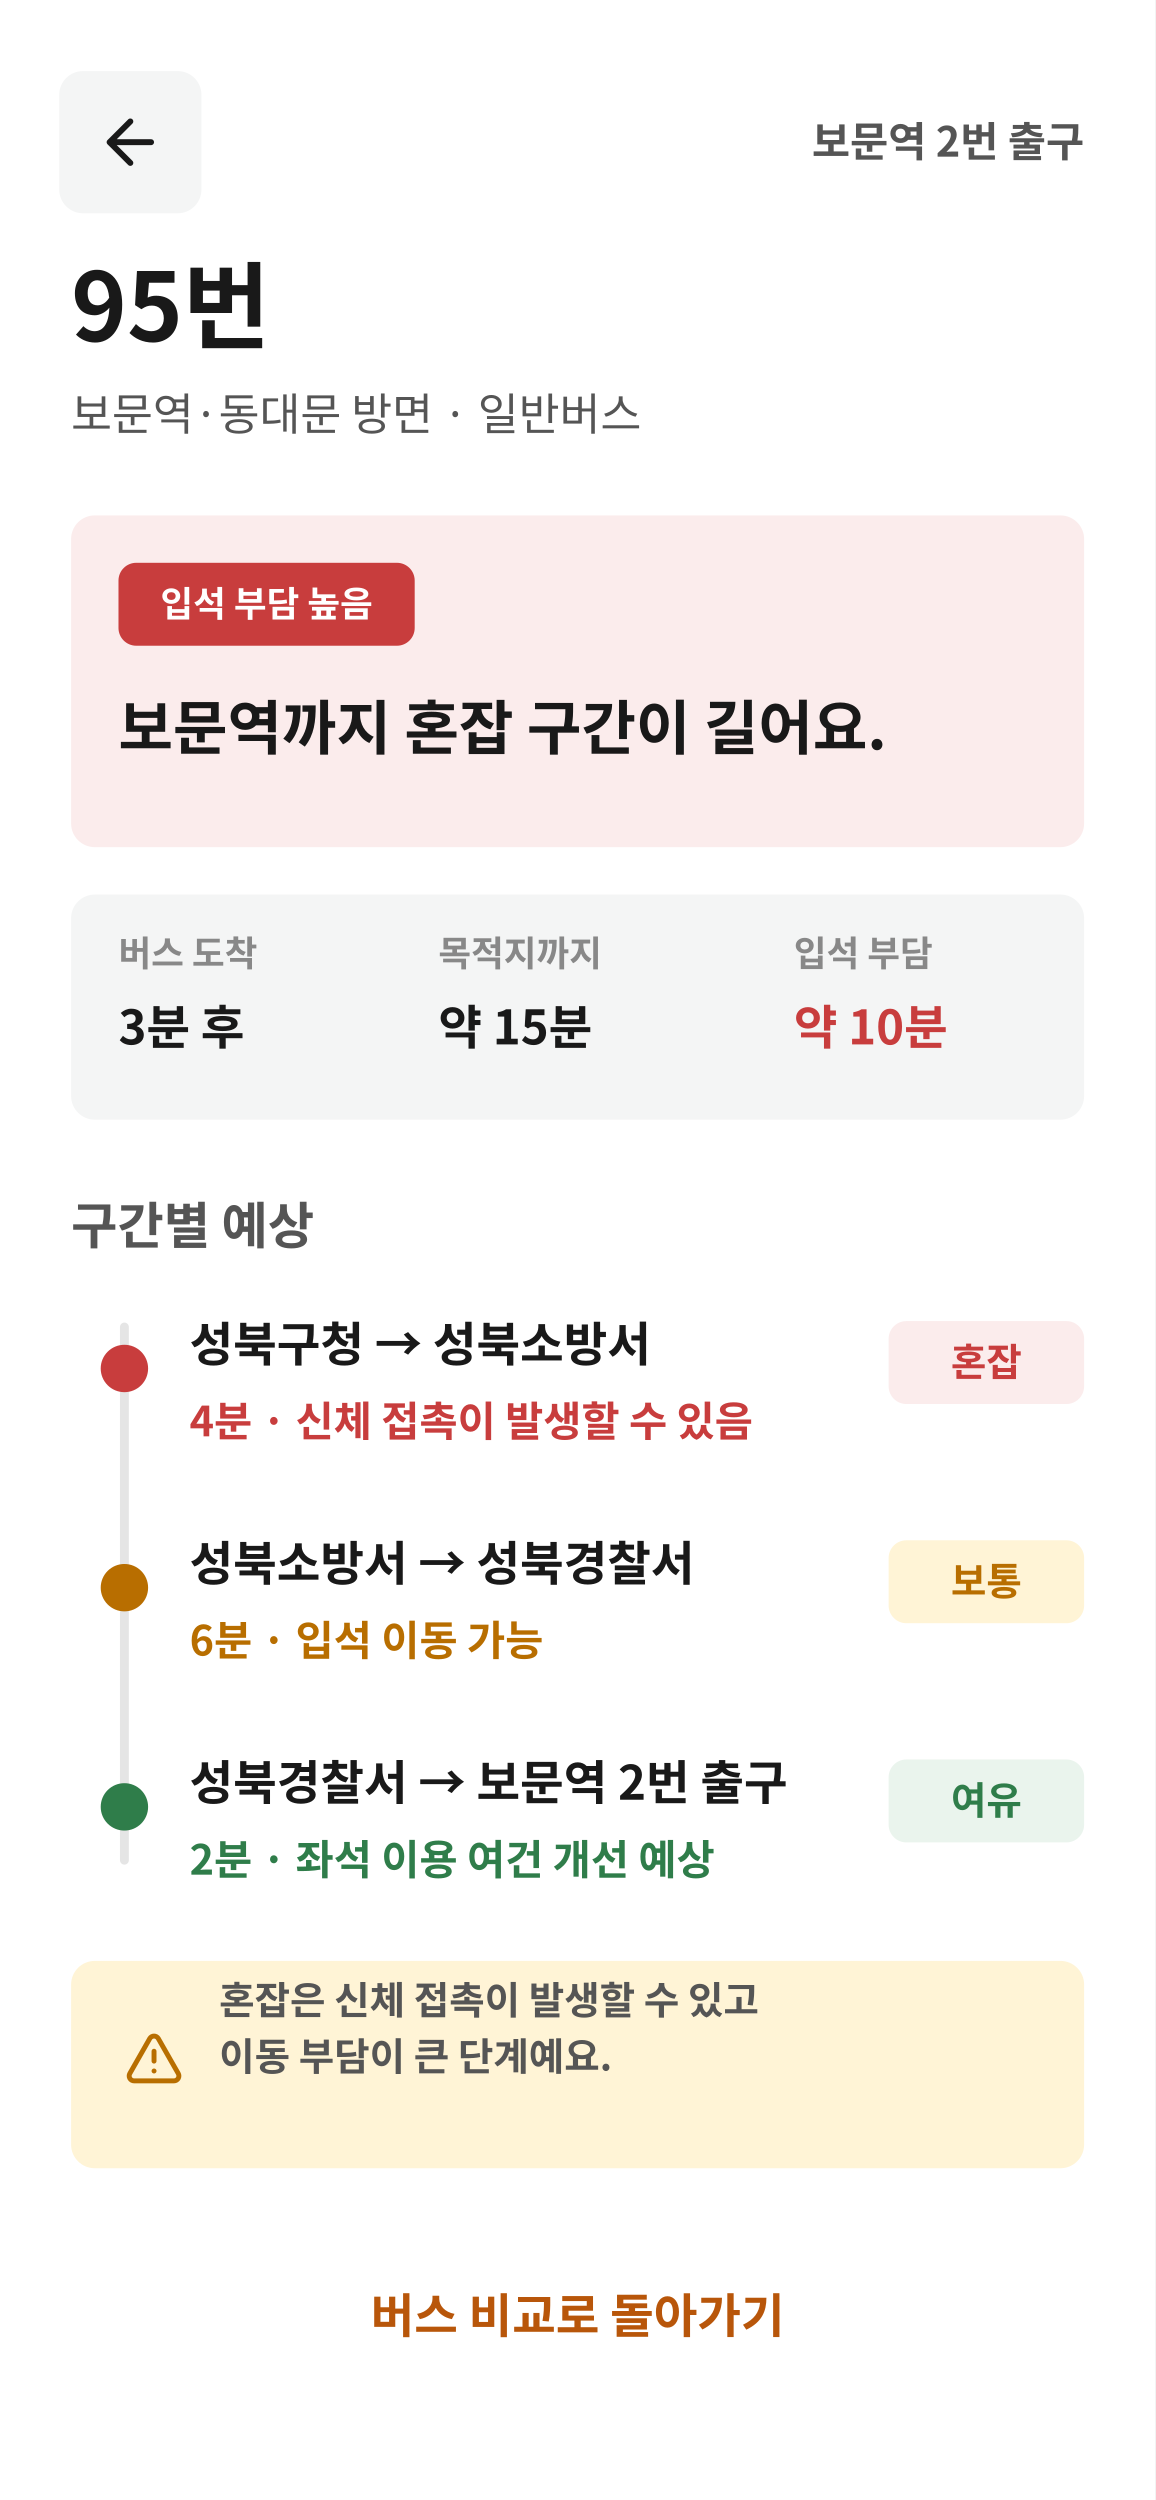
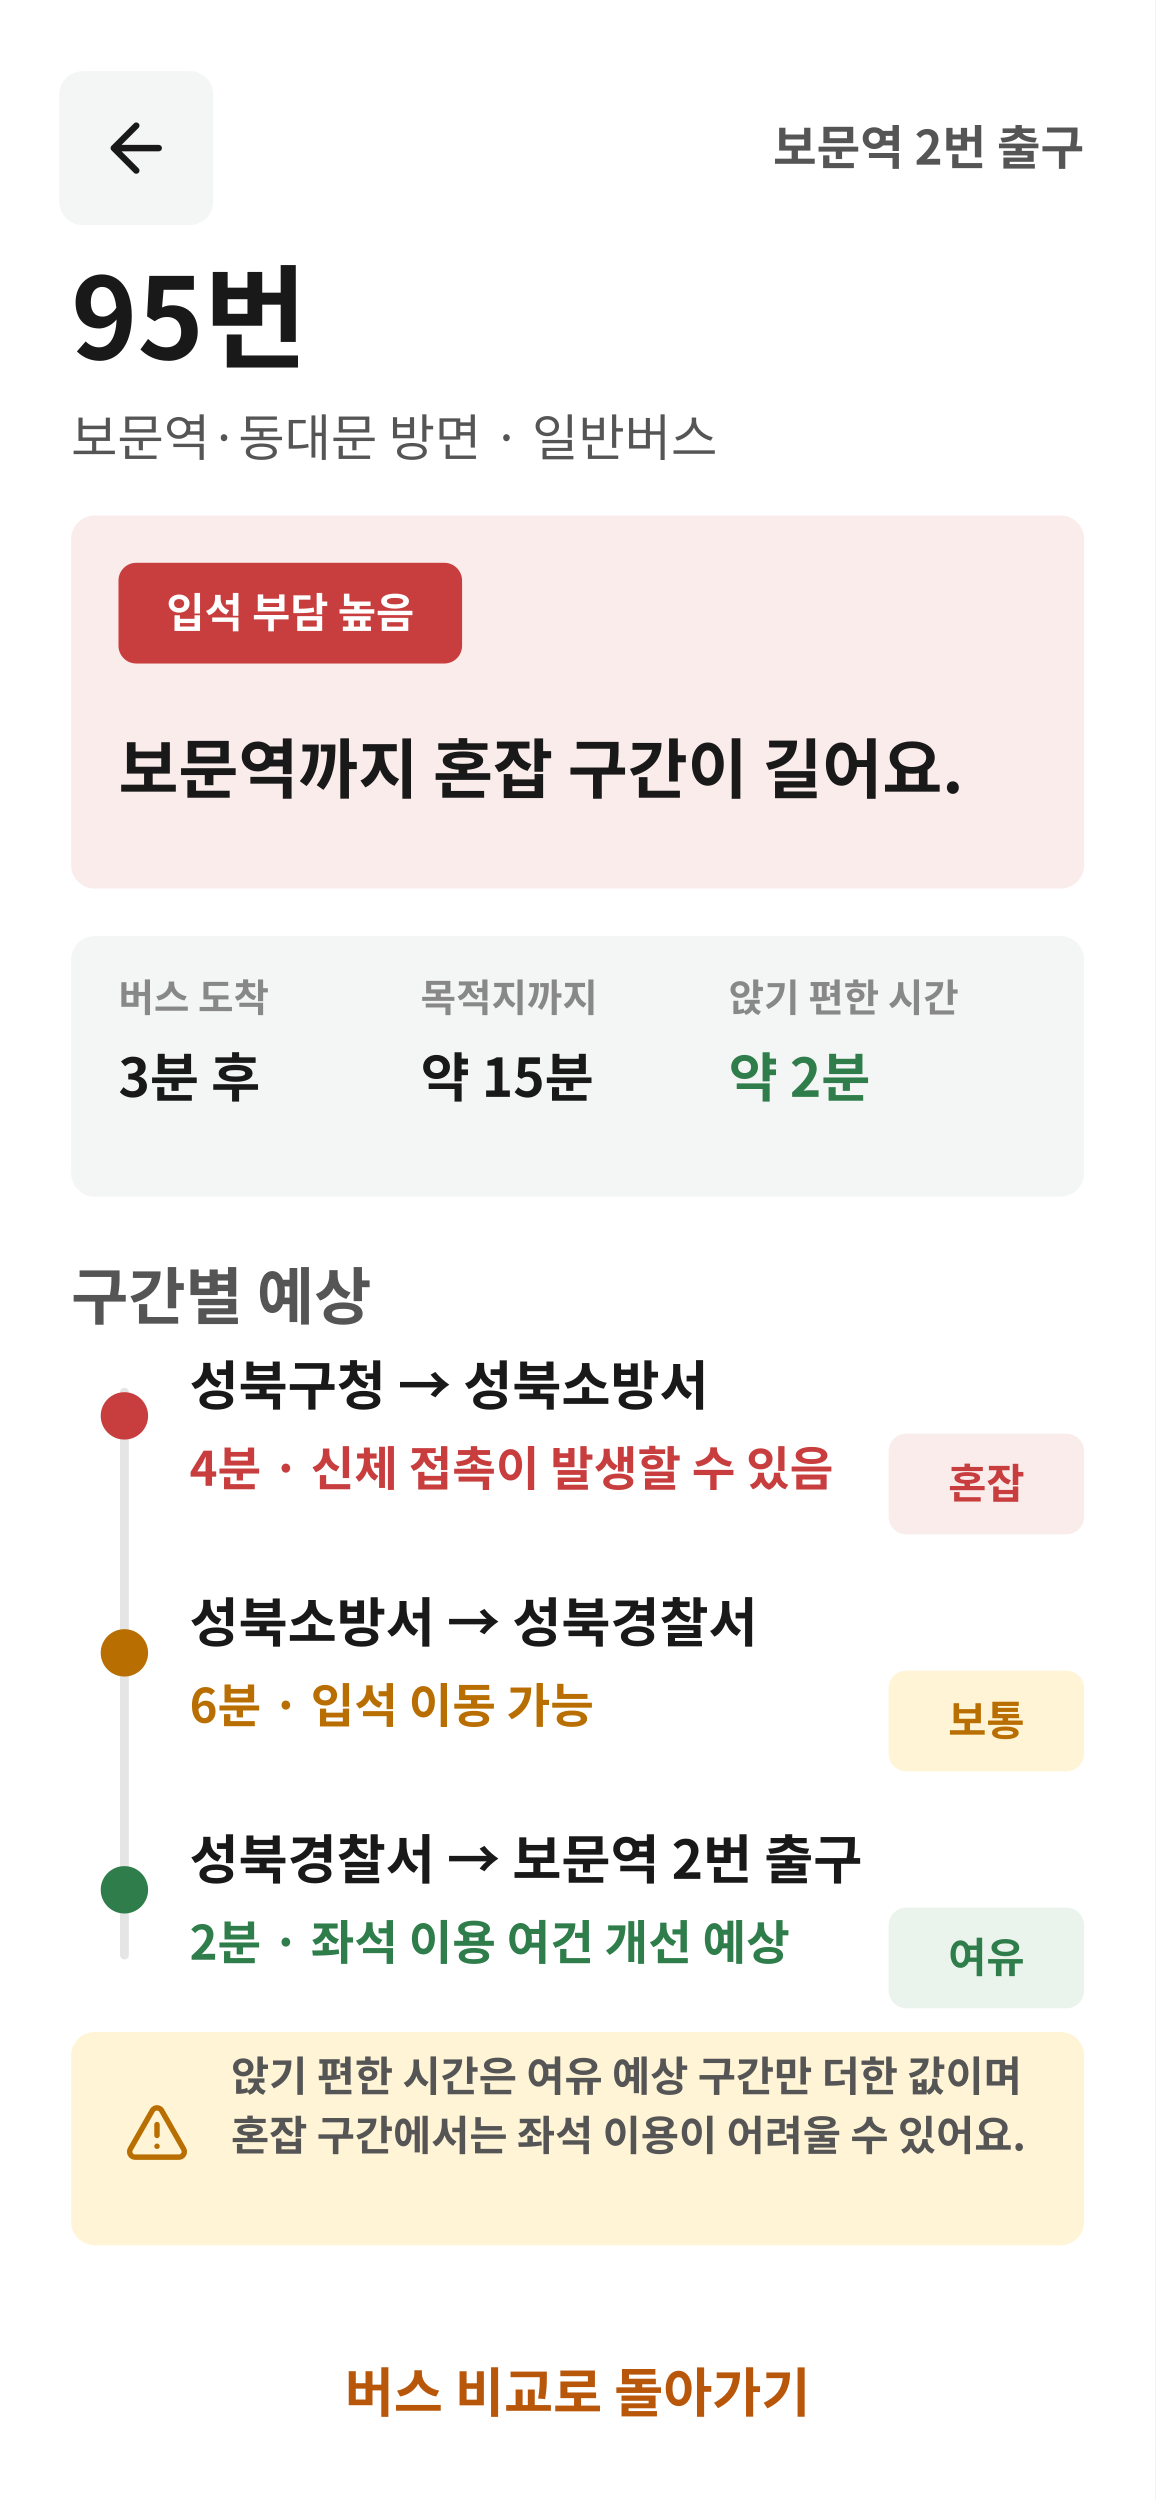
<svg xmlns="http://www.w3.org/2000/svg" width="390" height="844" viewBox="0 0 390 844" role="img" aria-label="빠른 도착 버스의 구간별 혼잡도 화면">
  <rect x="0" y="0" width="390" height="844" rx="0" fill="#FFFFFF" stroke="none" stroke-width="1" />
-   <rect x="20" y="24" width="48" height="48" rx="8" fill="#F4F5F5" stroke="none" stroke-width="1" />
-   <g transform="translate(32 36) scale(1)">
+   <rect x="20" y="24" width="52" height="52" rx="8" fill="#F4F5F5" stroke="none" stroke-width="1" />
+   <g transform="translate(33 37) scale(1.083333)">
    <path d="M19 12H5M12 19l-7-7 7-7" fill="none" stroke="#191919" stroke-width="2" stroke-linecap="round" stroke-linejoin="round" />
  </g>
-   <text x="366" y="48" font-family="Noto Sans CJK KR, Malgun Gothic, sans-serif" font-size="14" font-weight="700" fill="#555555" text-anchor="end" dominant-baseline="middle" letter-spacing="0">보문역 2번 출구</text>
-   <text x="24" y="104" font-family="Noto Sans CJK KR, Malgun Gothic, sans-serif" font-size="32" font-weight="800" fill="#191919" text-anchor="start" dominant-baseline="middle" letter-spacing="0">95번</text>
-   <text x="24" y="140" font-family="Noto Sans CJK KR, Malgun Gothic, sans-serif" font-size="15" font-weight="500" fill="#555555" text-anchor="start" dominant-baseline="middle" letter-spacing="0">보문역·동대문 방면 · 일반버스</text>
-   <rect x="24" y="174" width="342" height="112" rx="8" fill="#FBECEC" stroke="none" stroke-width="1" />
-   <rect x="40" y="190" width="100" height="28" rx="6" fill="#C83D3D" stroke="none" stroke-width="1" />
-   <text x="90" y="204" font-family="Noto Sans CJK KR, Malgun Gothic, sans-serif" font-size="12" font-weight="800" fill="#FFFFFF" text-anchor="middle" dominant-baseline="middle" letter-spacing="0">입석 부담 높음</text>
-   <text x="40" y="246" font-family="Noto Sans CJK KR, Malgun Gothic, sans-serif" font-size="20" font-weight="800" fill="#191919" text-anchor="start" dominant-baseline="middle" letter-spacing="0">보문역까지 혼잡 구간이 길어요.</text>
-   <rect x="24" y="302" width="342" height="76" rx="8" fill="#F4F5F5" stroke="none" stroke-width="1" />
-   <text x="40" y="322" font-family="Noto Sans CJK KR, Malgun Gothic, sans-serif" font-size="12" font-weight="600" fill="#888888" text-anchor="start" dominant-baseline="middle" letter-spacing="0">버스 도착</text>
-   <text x="40" y="347" font-family="Noto Sans CJK KR, Malgun Gothic, sans-serif" font-size="16" font-weight="800" fill="#191919" text-anchor="start" dominant-baseline="middle" letter-spacing="0">3분 후</text>
-   <text x="148" y="322" font-family="Noto Sans CJK KR, Malgun Gothic, sans-serif" font-size="12" font-weight="600" fill="#888888" text-anchor="start" dominant-baseline="middle" letter-spacing="0">목적지까지</text>
-   <text x="148" y="347" font-family="Noto Sans CJK KR, Malgun Gothic, sans-serif" font-size="16" font-weight="800" fill="#191919" text-anchor="start" dominant-baseline="middle" letter-spacing="0">약 15분</text>
-   <text x="268" y="322" font-family="Noto Sans CJK KR, Malgun Gothic, sans-serif" font-size="12" font-weight="600" fill="#888888" text-anchor="start" dominant-baseline="middle" letter-spacing="0">입석 부담</text>
-   <text x="268" y="347" font-family="Noto Sans CJK KR, Malgun Gothic, sans-serif" font-size="16" font-weight="800" fill="#C83D3D" text-anchor="start" dominant-baseline="middle" letter-spacing="0">약 10분</text>
-   <text x="24" y="414" font-family="Noto Sans CJK KR, Malgun Gothic, sans-serif" font-size="17" font-weight="700" fill="#555555" text-anchor="start" dominant-baseline="middle" letter-spacing="0">구간별 예상</text>
-   <line x1="42" y1="448" x2="42" y2="628" stroke="#E5E5E5" stroke-width="3" stroke-linecap="round" />
-   <circle cx="42" cy="462" r="8" fill="#C83D3D" stroke="none" stroke-width="1" />
-   <text x="64" y="454" font-family="Noto Sans CJK KR, Malgun Gothic, sans-serif" font-size="16" font-weight="700" fill="#191919" text-anchor="start" dominant-baseline="middle" letter-spacing="0">성북구청 → 성북소방서</text>
-   <text x="64" y="480" font-family="Noto Sans CJK KR, Malgun Gothic, sans-serif" font-size="14" font-weight="600" fill="#C83D3D" text-anchor="start" dominant-baseline="middle" letter-spacing="0">4분 · 신체 접촉이 발생할 수 있음</text>
-   <rect x="300" y="446" width="66" height="28" rx="6" fill="#FBECEC" stroke="none" stroke-width="1" />
-   <text x="333" y="460" font-family="Noto Sans CJK KR, Malgun Gothic, sans-serif" font-size="13" font-weight="800" fill="#C83D3D" text-anchor="middle" dominant-baseline="middle" letter-spacing="0">혼잡</text>
-   <circle cx="42" cy="536" r="8" fill="#B86E00" stroke="none" stroke-width="1" />
-   <text x="64" y="528" font-family="Noto Sans CJK KR, Malgun Gothic, sans-serif" font-size="16" font-weight="700" fill="#191919" text-anchor="start" dominant-baseline="middle" letter-spacing="0">성북소방서 → 성북경찰서</text>
-   <text x="64" y="554" font-family="Noto Sans CJK KR, Malgun Gothic, sans-serif" font-size="14" font-weight="600" fill="#B86E00" text-anchor="start" dominant-baseline="middle" letter-spacing="0">6분 · 입석 이동 가능</text>
-   <rect x="300" y="520" width="66" height="28" rx="6" fill="#FFF4D6" stroke="none" stroke-width="1" />
-   <text x="333" y="534" font-family="Noto Sans CJK KR, Malgun Gothic, sans-serif" font-size="13" font-weight="800" fill="#B86E00" text-anchor="middle" dominant-baseline="middle" letter-spacing="0">보통</text>
-   <circle cx="42" cy="610" r="8" fill="#2F7D4A" stroke="none" stroke-width="1" />
-   <text x="64" y="602" font-family="Noto Sans CJK KR, Malgun Gothic, sans-serif" font-size="16" font-weight="700" fill="#191919" text-anchor="start" dominant-baseline="middle" letter-spacing="0">성북경찰서 → 보문역 2번 출구</text>
-   <text x="64" y="628" font-family="Noto Sans CJK KR, Malgun Gothic, sans-serif" font-size="14" font-weight="600" fill="#2F7D4A" text-anchor="start" dominant-baseline="middle" letter-spacing="0">2분 · 좌석 이용 여건 개선 예상</text>
-   <rect x="300" y="594" width="66" height="28" rx="6" fill="#EAF4ED" stroke="none" stroke-width="1" />
-   <text x="333" y="608" font-family="Noto Sans CJK KR, Malgun Gothic, sans-serif" font-size="13" font-weight="800" fill="#2F7D4A" text-anchor="middle" dominant-baseline="middle" letter-spacing="0">여유</text>
-   <rect x="24" y="662" width="342" height="70" rx="8" fill="#FFF4D6" stroke="none" stroke-width="1" />
-   <g transform="translate(42 685) scale(0.8333333)">
+   <text x="366" y="50" font-family="Noto Sans CJK KR, Malgun Gothic, sans-serif" font-size="16" font-weight="700" fill="#555555" text-anchor="end" dominant-baseline="middle" letter-spacing="0">보문역 2번 출구</text>
+   <text x="24" y="108" font-family="Noto Sans CJK KR, Malgun Gothic, sans-serif" font-size="38" font-weight="800" fill="#191919" text-anchor="start" dominant-baseline="middle" letter-spacing="0">95번</text>
+   <text x="24" y="148" font-family="Noto Sans CJK KR, Malgun Gothic, sans-serif" font-size="17" font-weight="500" fill="#555555" text-anchor="start" dominant-baseline="middle" letter-spacing="0">보문역·동대문 방면 · 일반버스</text>
+   <rect x="24" y="174" width="342" height="126" rx="8" fill="#FBECEC" stroke="none" stroke-width="1" />
+   <rect x="40" y="190" width="116" height="34" rx="6" fill="#C83D3D" stroke="none" stroke-width="1" />
+   <text x="98" y="207" font-family="Noto Sans CJK KR, Malgun Gothic, sans-serif" font-size="14" font-weight="800" fill="#FFFFFF" text-anchor="middle" dominant-baseline="middle" letter-spacing="0">입석 부담 높음</text>
+   <text x="40" y="260" font-family="Noto Sans CJK KR, Malgun Gothic, sans-serif" font-size="22" font-weight="800" fill="#191919" text-anchor="start" dominant-baseline="middle" letter-spacing="0">보문역까지 혼잡 구간이 길어요.</text>
+   <rect x="24" y="316" width="342" height="88" rx="8" fill="#F4F5F5" stroke="none" stroke-width="1" />
+   <text x="40" y="337" font-family="Noto Sans CJK KR, Malgun Gothic, sans-serif" font-size="13" font-weight="600" fill="#888888" text-anchor="start" dominant-baseline="middle" letter-spacing="0">버스 도착</text>
+   <text x="40" y="364" font-family="Noto Sans CJK KR, Malgun Gothic, sans-serif" font-size="18" font-weight="800" fill="#191919" text-anchor="start" dominant-baseline="middle" letter-spacing="0">3분 후</text>
+   <text x="142" y="337" font-family="Noto Sans CJK KR, Malgun Gothic, sans-serif" font-size="13" font-weight="600" fill="#888888" text-anchor="start" dominant-baseline="middle" letter-spacing="0">목적지까지</text>
+   <text x="142" y="364" font-family="Noto Sans CJK KR, Malgun Gothic, sans-serif" font-size="18" font-weight="800" fill="#191919" text-anchor="start" dominant-baseline="middle" letter-spacing="0">약 15분</text>
+   <text x="246" y="337" font-family="Noto Sans CJK KR, Malgun Gothic, sans-serif" font-size="13" font-weight="600" fill="#888888" text-anchor="start" dominant-baseline="middle" letter-spacing="0">앉기 편한 시간</text>
+   <text x="246" y="364" font-family="Noto Sans CJK KR, Malgun Gothic, sans-serif" font-size="18" font-weight="800" fill="#2F7D4A" text-anchor="start" dominant-baseline="middle" letter-spacing="0">약 2분</text>
+   <text x="24" y="438" font-family="Noto Sans CJK KR, Malgun Gothic, sans-serif" font-size="21" font-weight="700" fill="#555555" text-anchor="start" dominant-baseline="middle" letter-spacing="0">구간별 예상</text>
+   <line x1="42" y1="470" x2="42" y2="660" stroke="#E5E5E5" stroke-width="3" stroke-linecap="round" />
+   <circle cx="42" cy="478" r="8" fill="#C83D3D" stroke="none" stroke-width="1" />
+   <text x="64" y="468" font-family="Noto Sans CJK KR, Malgun Gothic, sans-serif" font-size="18" font-weight="700" fill="#191919" text-anchor="start" dominant-baseline="middle" letter-spacing="0">성북구청 → 성북소방서</text>
+   <text x="64" y="496" font-family="Noto Sans CJK KR, Malgun Gothic, sans-serif" font-size="16" font-weight="600" fill="#C83D3D" text-anchor="start" dominant-baseline="middle" letter-spacing="0">4분 · 신체 접촉이 발생할 수 있음</text>
+   <rect x="300" y="484" width="66" height="34" rx="6" fill="#FBECEC" stroke="none" stroke-width="1" />
+   <text x="333" y="501" font-family="Noto Sans CJK KR, Malgun Gothic, sans-serif" font-size="14" font-weight="800" fill="#C83D3D" text-anchor="middle" dominant-baseline="middle" letter-spacing="0">혼잡</text>
+   <circle cx="42" cy="558" r="8" fill="#B86E00" stroke="none" stroke-width="1" />
+   <text x="64" y="548" font-family="Noto Sans CJK KR, Malgun Gothic, sans-serif" font-size="18" font-weight="700" fill="#191919" text-anchor="start" dominant-baseline="middle" letter-spacing="0">성북소방서 → 성북경찰서</text>
+   <text x="64" y="576" font-family="Noto Sans CJK KR, Malgun Gothic, sans-serif" font-size="16" font-weight="600" fill="#B86E00" text-anchor="start" dominant-baseline="middle" letter-spacing="0">6분 · 입석 이동 가능</text>
+   <rect x="300" y="564" width="66" height="34" rx="6" fill="#FFF4D6" stroke="none" stroke-width="1" />
+   <text x="333" y="581" font-family="Noto Sans CJK KR, Malgun Gothic, sans-serif" font-size="14" font-weight="800" fill="#B86E00" text-anchor="middle" dominant-baseline="middle" letter-spacing="0">보통</text>
+   <circle cx="42" cy="638" r="8" fill="#2F7D4A" stroke="none" stroke-width="1" />
+   <text x="64" y="628" font-family="Noto Sans CJK KR, Malgun Gothic, sans-serif" font-size="18" font-weight="700" fill="#191919" text-anchor="start" dominant-baseline="middle" letter-spacing="0">성북경찰서 → 보문역 2번 출구</text>
+   <text x="64" y="656" font-family="Noto Sans CJK KR, Malgun Gothic, sans-serif" font-size="16" font-weight="600" fill="#2F7D4A" text-anchor="start" dominant-baseline="middle" letter-spacing="0">2분 · 좌석 이용 여건 개선 예상</text>
+   <rect x="300" y="644" width="66" height="34" rx="6" fill="#EAF4ED" stroke="none" stroke-width="1" />
+   <text x="333" y="661" font-family="Noto Sans CJK KR, Malgun Gothic, sans-serif" font-size="14" font-weight="800" fill="#2F7D4A" text-anchor="middle" dominant-baseline="middle" letter-spacing="0">여유</text>
+   <rect x="24" y="686" width="342" height="72" rx="8" fill="#FFF4D6" stroke="none" stroke-width="1" />
+   <g transform="translate(42 709) scale(0.9166667)">
    <path d="M10.3 3.8 2.2 18a2 2 0 0 0 1.7 3h16.2a2 2 0 0 0 1.7-3L13.7 3.8a2 2 0 0 0-3.4 0Z" fill="none" stroke="#B86E00" stroke-width="2" stroke-linecap="round" stroke-linejoin="round" />
    <path d="M12 9v4M12 17h.01" fill="none" stroke="#B86E00" stroke-width="2" stroke-linecap="round" stroke-linejoin="round" />
  </g>
-   <text x="74" y="680" font-family="Noto Sans CJK KR, Malgun Gothic, sans-serif" font-size="13" font-weight="600" fill="#555555" text-anchor="start" letter-spacing="0">
-     <tspan x="74" dy="0">혼잡은 신체 접촉이 발생할 수 있고</tspan>
-     <tspan x="74" dy="19">이동 부담이 큰 단계예요.</tspan>
+   <text x="78" y="706" font-family="Noto Sans CJK KR, Malgun Gothic, sans-serif" font-size="14" font-weight="600" fill="#555555" text-anchor="start" letter-spacing="0">
+     <tspan x="78" dy="0">앉기 편한 시간은 여유 예상 구간만 더한 값이며</tspan>
+     <tspan x="78" dy="20">혼잡 구간에서는 좌석 이용이 어려울 수 있어요.</tspan>
  </text>
-   <text x="195" y="782" font-family="Noto Sans CJK KR, Malgun Gothic, sans-serif" font-size="16" font-weight="800" fill="#B8560A" text-anchor="middle" dominant-baseline="middle" letter-spacing="0">버스 비교로 돌아가기</text>
+   <text x="195" y="808" font-family="Noto Sans CJK KR, Malgun Gothic, sans-serif" font-size="18" font-weight="800" fill="#B8560A" text-anchor="middle" dominant-baseline="middle" letter-spacing="0">버스 비교로 돌아가기</text>
</svg>
